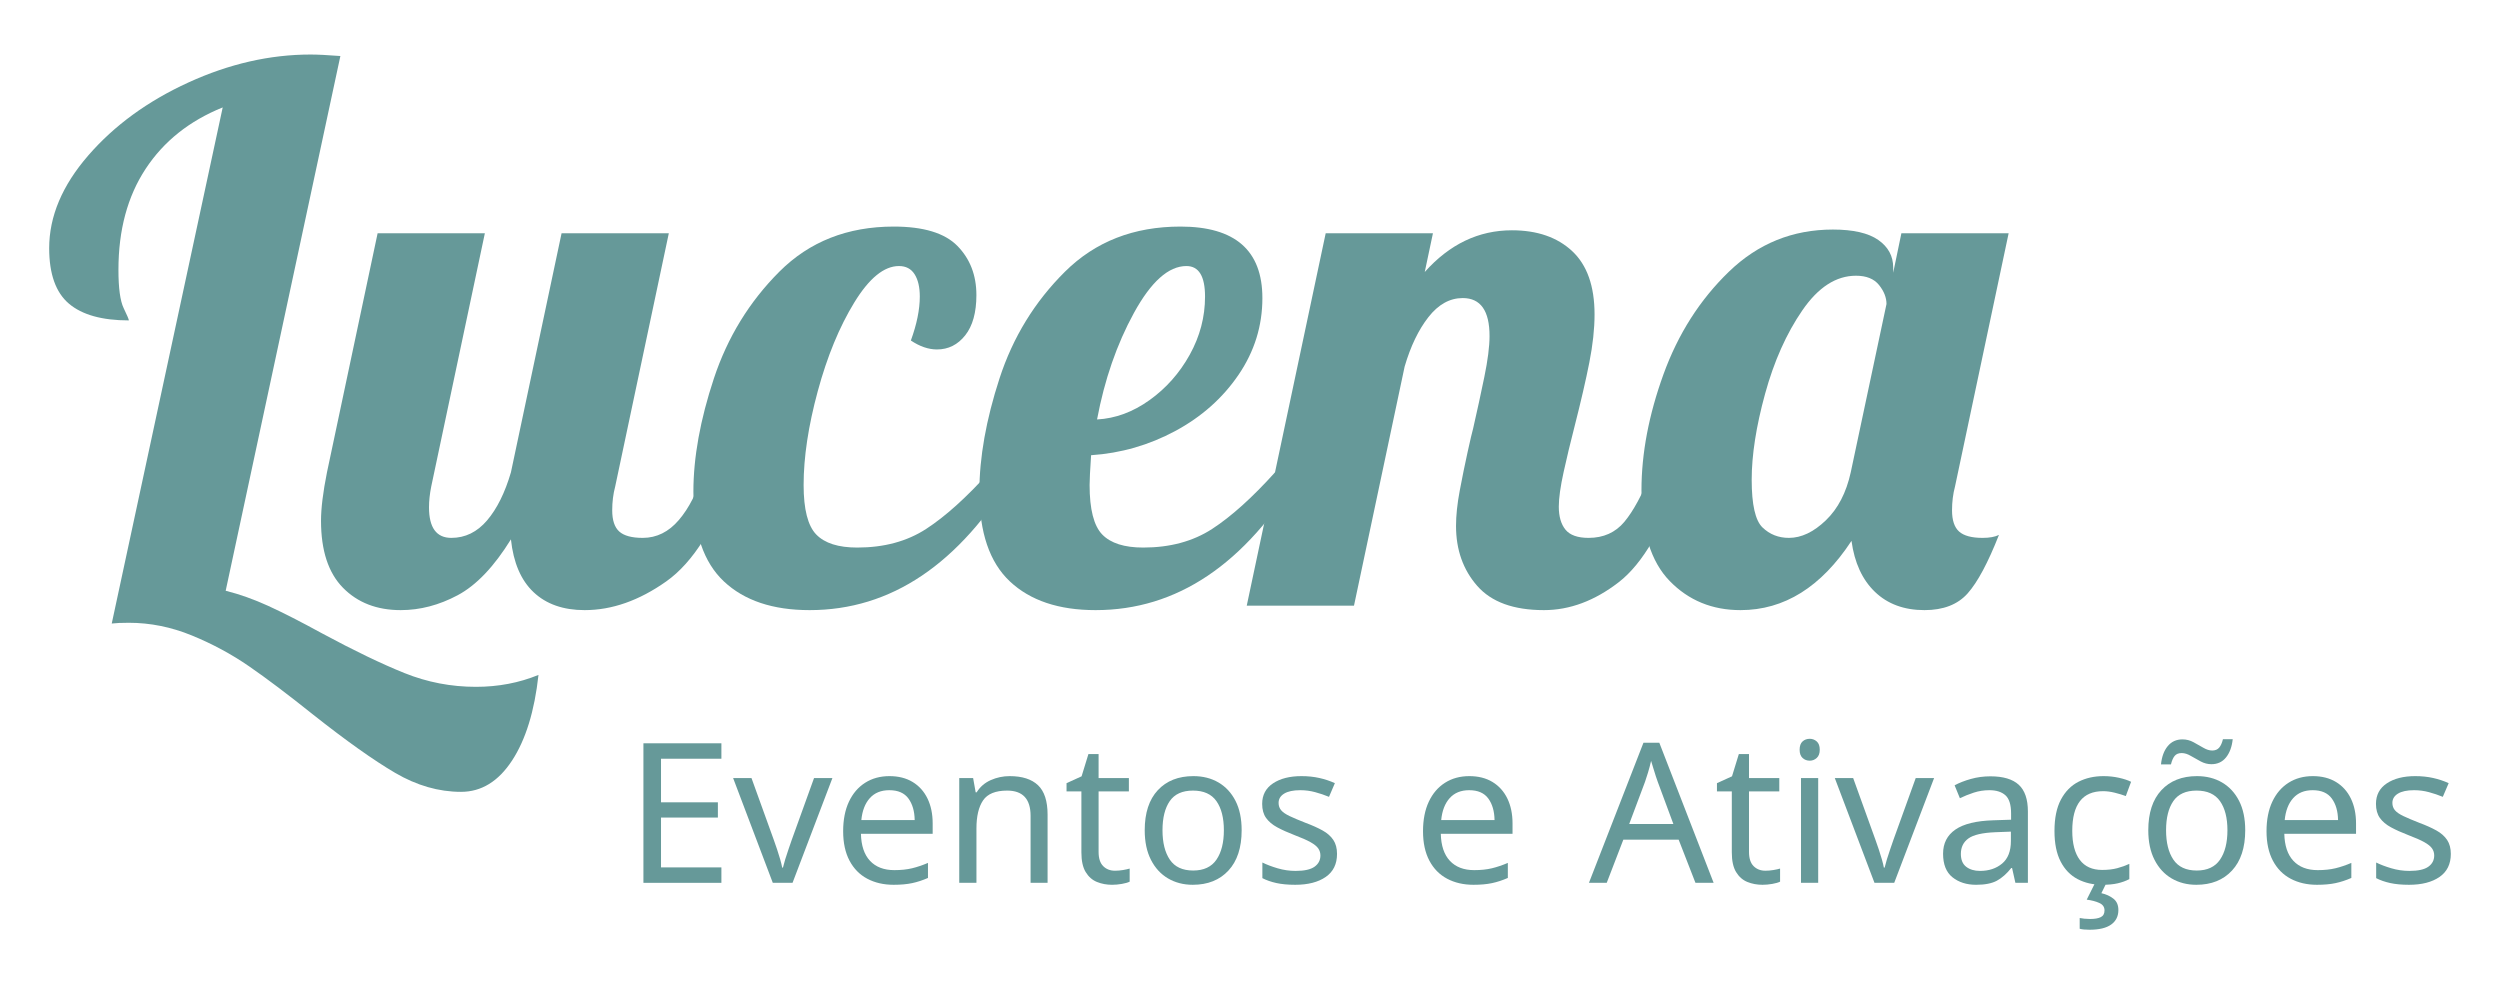
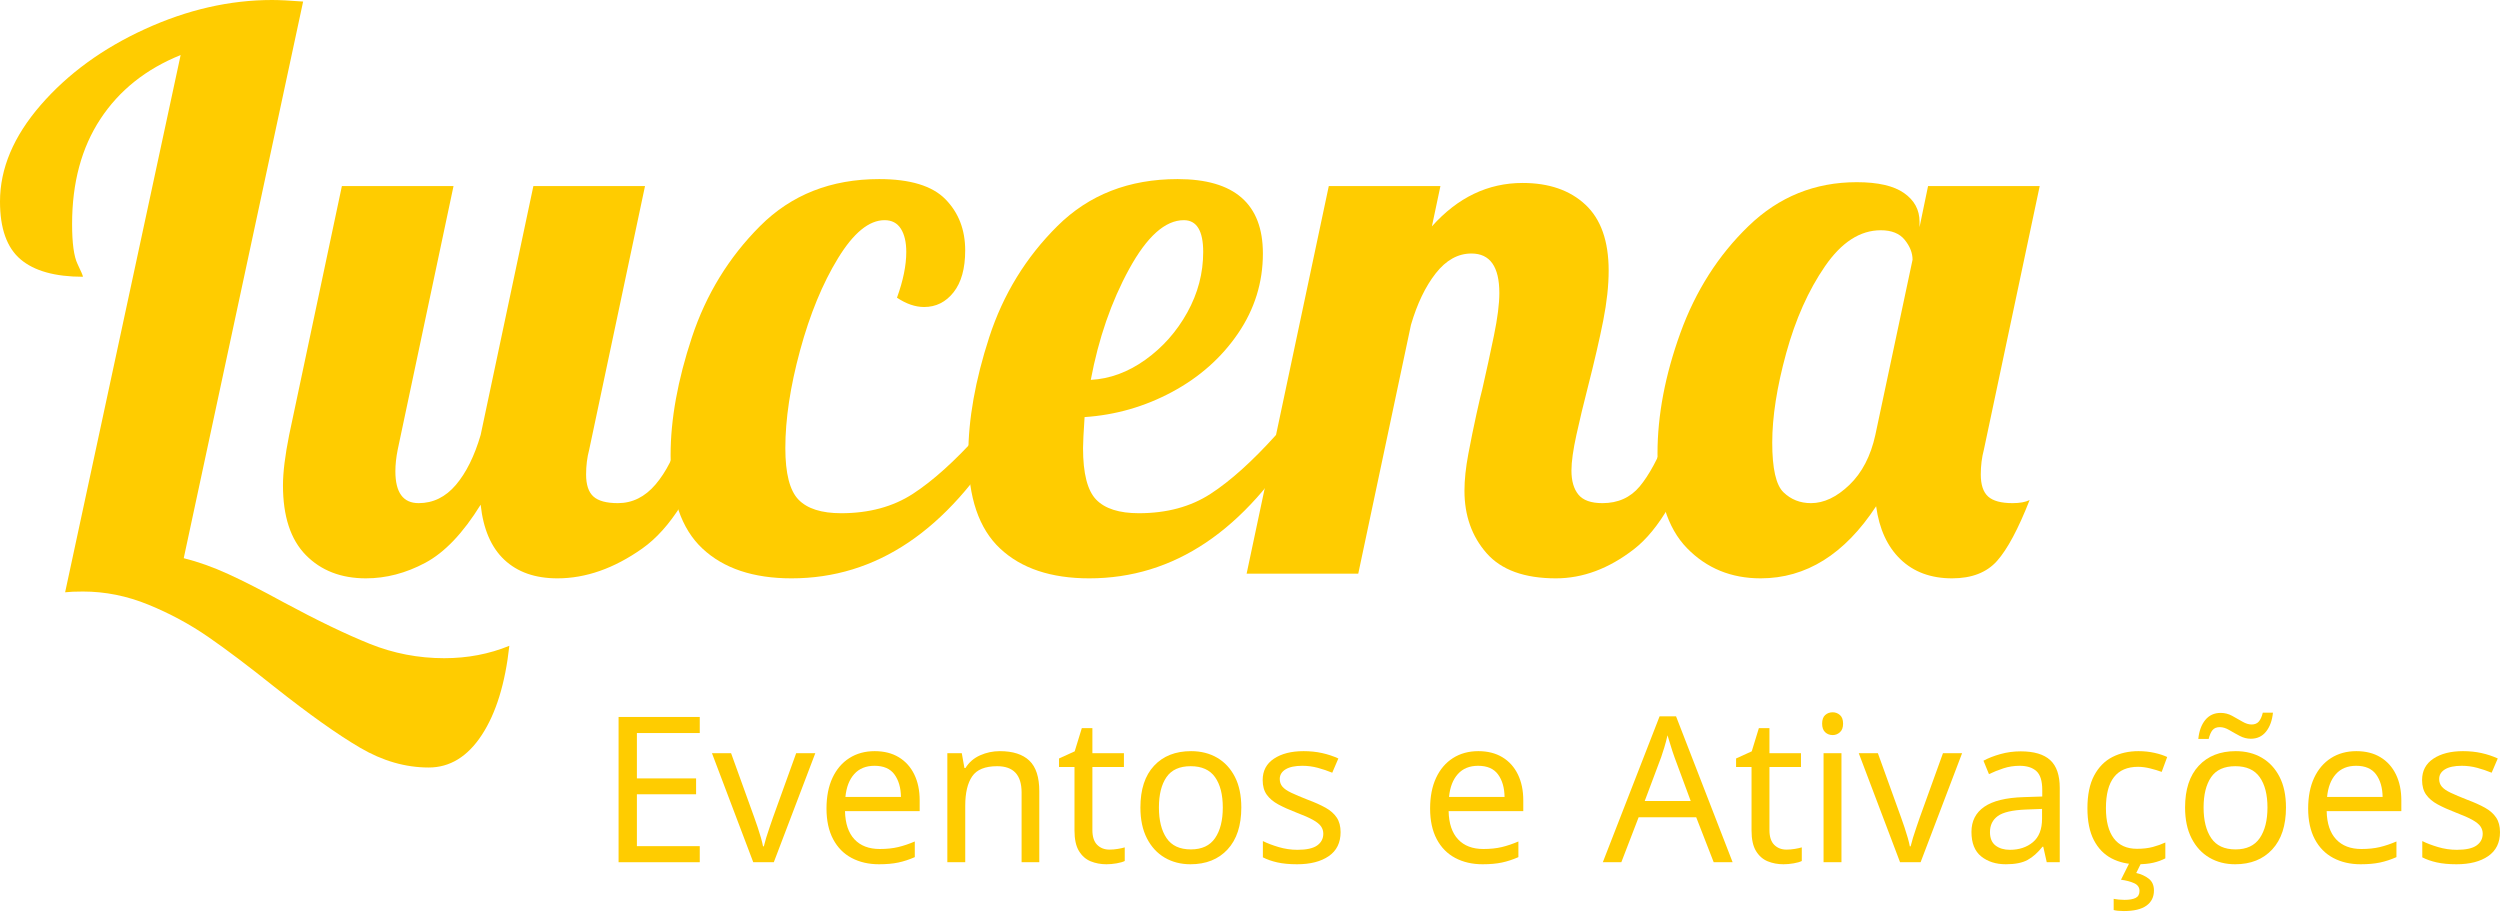
- <svg xmlns="http://www.w3.org/2000/svg" xml:space="preserve" width="96.394mm" height="37.951mm" version="1.1" shape-rendering="geometricPrecision" text-rendering="geometricPrecision" image-rendering="optimizeQuality" fill-rule="evenodd" clip-rule="evenodd" viewBox="0 0 9638380 3794639">
+ <svg xmlns="http://www.w3.org/2000/svg" xml:space="preserve" width="92.602mm" height="33.746mm" version="1.1" shape-rendering="geometricPrecision" text-rendering="geometricPrecision" image-rendering="optimizeQuality" fill-rule="evenodd" clip-rule="evenodd" viewBox="0 0 9259140 3374210">
  <g id="Camada_x0020_1">
-     <rect fill="none" y="-4" width="9638380" height="3794639" />
-     <g id="_2740454945648">
-       <path fill="#669999" fill-rule="nonzero" d="M1777433 3052801c-86140,0 -170851,-24407 -254112,-73222 -83271,-48815 -189029,-123946 -317285,-225395 -95709,-76572 -177540,-138305 -245493,-185199 -67952,-46905 -141654,-86620 -221095,-119167 -79431,-32536 -160312,-48805 -242623,-48805 -28707,0 -50724,950 -66033,2870l427823 -1989809c-128256,51684 -227315,130635 -297187,236874 -69862,106238 -104798,235934 -104798,389067 0,70822 6699,120117 20098,147874 13399,27757 20098,43545 20098,47375 -103369,0 -180410,-21538 -231134,-64603 -50724,-43075 -76092,-114377 -76092,-213916 0,-122506 50244,-241663 150743,-357470 100499,-115817 229225,-209607 386187,-281389 156963,-71782 313935,-107678 470898,-107678 26797,0 65083,1920 114847,5739l-442181 2061601c53604,13399 108638,33016 165102,58863 56474,25837 124906,60773 205297,104798 124426,66993 230664,118197 318715,153613 88060,35416 179940,53124 275649,53124 86140,0 166532,-15318 241183,-45945 -15308,139734 -49285,249802 -101929,330203 -52634,80391 -118197,120597 -196678,120597z" />
-       <path id="1" fill="#669999" fill-rule="nonzero" d="M1544849 2352199c-91880,0 -166052,-28717 -222525,-86140 -56474,-57424 -84701,-143564 -84701,-258411 0,-47865 7649,-110068 22967,-186639l195248 -921688 413464 0 -206727 976242c-5749,28717 -8619,55514 -8619,80401 0,78481 28717,117717 86140,117717 53594,0 99539,-22488 137825,-67473 38286,-44985 68912,-106718 91880,-185199l195248 -921688 413464 0 -206727 976242c-7659,28717 -11489,59343 -11489,91880 0,38286 9089,65563 27277,81831 18188,16278 48335,24407 90450,24407 53594,0 100019,-22967 139255,-68912 39246,-45935 70352,-107188 93320,-183760l120597 0c-70832,206737 -158402,346951 -262731,420643 -104318,73702 -209127,110548 -314405,110548 -82311,0 -147874,-22967 -196688,-68912 -48805,-45945 -78001,-113897 -87570,-203857 -65083,105278 -133515,177060 -205297,215346 -71782,38286 -145004,57424 -219656,57424z" />
-       <path id="2" fill="#669999" fill-rule="nonzero" d="M3121194 2352199c-141644,0 -251712,-36846 -330193,-110548 -78491,-73692 -117727,-189029 -117727,-345992 0,-132075 26317,-277559 78961,-436432 52634,-158882 136865,-296227 252672,-412034 115807,-115807 262721,-173711 440741,-173711 114857,0 196688,24877 245503,74652 48815,49764 73212,112937 73212,189499 0,67003 -14348,118687 -43065,155053 -28717,36376 -65083,54554 -109108,54554 -32546,0 -66043,-11479 -100499,-34456 22967,-63163 34456,-119637 34456,-169401 0,-36376 -6699,-65083 -20098,-86140 -13399,-21058 -33496,-31586 -60293,-31586 -57434,0 -114857,46895 -172281,140694 -57424,93800 -104328,207687 -140694,341682 -36366,133995 -54554,254592 -54554,361790 0,93790 16268,157443 48815,190939 32536,33496 85181,50244 157922,50244 103359,0 191899,-23927 265591,-71782 73702,-47855 154573,-120587 242623,-218216l97629 0c-212476,354131 -475677,531191 -789612,531191z" />
-       <path id="3" fill="#669999" fill-rule="nonzero" d="M4223771 2352199c-141644,0 -251712,-36846 -330193,-110548 -78491,-73692 -117727,-189029 -117727,-345992 0,-132075 25837,-277559 77521,-436432 51684,-158882 135915,-296227 252682,-412034 116757,-115807 265111,-173711 445051,-173711 210557,0 315835,91880 315835,275639 0,107198 -30627,205777 -91880,295747 -61253,89970 -142604,162222 -244053,216786 -101459,54554 -209607,85660 -324464,93310 -3830,57434 -5739,95709 -5739,114857 0,93790 16268,157443 48815,190939 32536,33496 85181,50244 157922,50244 103359,0 191899,-23927 265591,-71782 73702,-47855 154573,-120587 242623,-218216l97629 0c-212476,354131 -475677,531191 -789612,531191zm5739 -735058c70832,-3820 138305,-28707 202428,-74652 64133,-45935 115817,-104318 155053,-175151 39246,-70822 58863,-145474 58863,-223955 0,-78481 -23927,-117727 -71782,-117727 -68912,0 -136385,60303 -202428,180890 -66043,120597 -113417,257461 -142134,410594z" />
-       <path id="4" fill="#669999" fill-rule="nonzero" d="M5952289 2352199c-116757,0 -202418,-31107 -256981,-93320 -54554,-62213 -81831,-139255 -81831,-231134 0,-40206 4789,-85660 14358,-136395 9569,-50724 19618,-100009 30147,-147864 10529,-47855 17708,-78481 21538,-91890 15318,-66993 29667,-133035 43075,-198118 13399,-65083 20098,-117717 20098,-157922 0,-97619 -34456,-146434 -103369,-146434 -49774,0 -93800,24407 -132085,73222 -38276,48805 -68912,112458 -91880,190939l-195248 921688 -413464 0 304356 -1435651 413464 0 -31576 149303c95709,-107188 207687,-160792 335943,-160792 97619,0 175141,26807 232574,80401 57424,53594 86140,134945 86140,244063 0,55504 -6709,117237 -20108,185199 -13399,67952 -32536,150743 -57424,248362 -15308,59343 -29187,117247 -41635,173711 -12439,56474 -18658,100979 -18658,133515 0,38286 8609,67962 25837,89010 17228,21058 46895,31586 89010,31586 57424,0 103369,-20578 137825,-61733 34456,-41155 68912,-104798 103369,-190939l120597 0c-70832,210567 -152663,351731 -245503,423513 -92840,71782 -189029,107678 -288568,107678z" />
-       <path id="5" fill="#669999" fill-rule="nonzero" d="M6710315 2352199c-109108,0 -200028,-37326 -272770,-111978 -72742,-74662 -109108,-191419 -109108,-350301 0,-141654 28237,-290478 84701,-446490 56474,-156003 140694,-288088 252672,-396236 111988,-108158 245503,-162232 400556,-162232 78481,0 136865,13399 175141,40196 38286,26807 57434,62213 57434,106238l0 20108 31576 -152183 413474 0 -206737 976242c-7659,28717 -11489,59343 -11489,91880 0,38286 9099,65563 27277,81831 18188,16278 48335,24407 90450,24407 26797,0 47855,-3830 63173,-11479 -42115,107188 -82311,182320 -120597,225395 -38286,43065 -93800,64603 -166542,64603 -78481,0 -142124,-23447 -190939,-70342 -48815,-46905 -78961,-112468 -90440,-196688 -116767,178020 -259381,267030 -427833,267030zm186639 -278519c47855,0 95229,-22488 142124,-67473 46905,-44985 78961,-106718 96189,-185199l137825 -648918c0,-24877 -9569,-49285 -28707,-73212 -19148,-23927 -48815,-35896 -89010,-35896 -76572,0 -145484,44505 -206737,133515 -61253,89010 -109108,196208 -143564,321584 -34456,125386 -51684,235934 -51684,331643 0,95709 13878,156963 41635,183760 27757,26797 61733,40196 101929,40196z" />
-       <polygon fill="#669999" fill-rule="nonzero" points="2781251,3403602 2480615,3403602 2480615,2865622 2781251,2865622 2781251,2925145 2548427,2925145 2548427,3093167 2767683,3093167 2767683,3151940 2548427,3151940 2548427,3344079 2781251,3344079 " />
-       <path id="1" fill="#669999" fill-rule="nonzero" d="M2979409 3403602l-152953 -403865 70822 0 85900 238104c4020,11049 8289,23357 12809,36916 4519,13568 8539,26497 12059,38806 3510,12309 6029,22727 7529,31267l3020 0c2010,-8539 4899,-19088 8659,-31646 3770,-12559 8039,-25617 12809,-39176 4779,-13568 8919,-25617 12439,-36166l85890 -238104 70832 0 -153713 403865 -76102 0z" />
-       <path id="2" fill="#669999" fill-rule="nonzero" d="M3429239 2992208c34656,0 64423,7529 89290,22597 24857,15068 43945,36296 57264,63673 13309,27377 19968,59393 19968,96069l0 39936 -276529 0c1000,45705 12679,80491 35036,104348 22358,23867 53624,35796 93810,35796 25617,0 48345,-2390 68192,-7159 19838,-4769 40306,-11679 61403,-20718l0 58014c-20598,9039 -40935,15698 -61033,19968 -20088,4270 -43955,6409 -71582,6409 -38176,0 -71952,-7789 -101339,-23357 -29387,-15578 -52244,-38806 -68562,-69702 -16328,-30897 -24487,-68692 -24487,-113397 0,-44205 7409,-82131 22228,-113777 14818,-31646 35656,-56004 62533,-73082 26877,-17078 58144,-25617 93810,-25617zm-750 54244c-31646,0 -56644,10179 -74972,30517 -18338,20348 -29267,48605 -32776,84771l205697 0c-500,-34156 -8539,-61913 -24117,-83261 -15568,-21348 -40186,-32026 -73832,-32026z" />
-       <path id="3" fill="#669999" fill-rule="nonzero" d="M3892628 2992208c48225,0 84641,11679 109258,35036 24607,23357 36916,61153 36916,113397l0 262961 -65553 0 0 -258441c0,-64803 -30137,-97199 -90420,-97199 -44705,0 -75592,12559 -92670,37676 -17078,25117 -25617,61283 -25617,108498l0 209467 -66313 0 0 -403865 53504 0 9789 55004 3770 0c13059,-21098 31147,-36796 54254,-47095 23097,-10289 47465,-15438 73082,-15438z" />
-       <path id="4" fill="#669999" fill-rule="nonzero" d="M4298753 3356887c10049,0 20348,-880 30897,-2640 10549,-1760 19088,-3640 25617,-5649l0 50484c-7039,3520 -17078,6399 -30147,8659 -13059,2270 -25617,3400 -37666,3400 -21098,0 -40565,-3650 -58394,-10929 -17838,-7289 -32276,-19968 -43325,-38056 -11059,-18078 -16578,-43445 -16578,-76102l0 -235084 -57264 0 0 -31646 58014 -26367 26377 -85900 39176 0 0 92680 116787 0 0 51234 -116787 0 0 233584c0,24607 5899,42815 17708,54624 11809,11809 26997,17708 45585,17708z" />
-       <path id="5" fill="#669999" fill-rule="nonzero" d="M4787009 3200915c0,66813 -16948,118547 -50854,155223 -33906,36666 -79751,55004 -137515,55004 -35666,0 -67433,-8169 -95309,-24497 -27887,-16318 -49854,-40176 -65933,-71572 -16078,-31397 -24107,-69452 -24107,-114157 0,-66803 16828,-118297 50474,-154463 33656,-36166 79371,-54244 137135,-54244 36676,0 68942,8159 96819,24487 27887,16318 49734,39936 65553,70822 15828,30897 23737,68692 23737,113397zm-305156 0c0,47725 9419,85521 28257,113397 18838,27877 48845,41825 90040,41825 40685,0 70572,-13948 89660,-41825 19088,-27877 28637,-65673 28637,-113397 0,-47715 -9549,-85141 -28637,-112268 -19088,-27127 -49225,-40685 -90410,-40685 -41195,0 -71082,13558 -89670,40685 -18588,27127 -27877,64553 -27877,112268z" />
-       <path id="6" fill="#669999" fill-rule="nonzero" d="M5154708 3292085c0,39186 -14568,68822 -43705,88910 -29137,20098 -68312,30147 -117547,30147 -28127,0 -52364,-2270 -72712,-6789 -20338,-4519 -38296,-10799 -53864,-18838l0 -60273c16068,8039 35536,15448 58394,22228 22847,6779 46085,10169 69692,10169 33656,0 58014,-5399 73092,-16198 15068,-10799 22597,-25237 22597,-43325 0,-10049 -2760,-19088 -8289,-27127 -5519,-8029 -15438,-16068 -29757,-24107 -14318,-8039 -34786,-17078 -61413,-27127 -26117,-10049 -48475,-20088 -67053,-30137 -18588,-10049 -32906,-22108 -42955,-36166 -10039,-14068 -15068,-32146 -15068,-54254 0,-34156 13938,-60523 41815,-79111 27887,-18588 64423,-27877 109638,-27877 24607,0 47595,2380 68942,7159 21348,4769 41315,11419 59903,19958l-22607 52744c-17078,-7029 -34916,-13059 -53494,-18078 -18588,-5029 -37676,-7539 -57264,-7539 -27127,0 -47855,4400 -62163,13189 -14318,8789 -21478,20718 -21478,35786 0,11059 3270,20478 9799,28257 6529,7789 17448,15318 32776,22607 15318,7279 35786,15948 61403,25997 25617,9539 47475,19338 65553,29387 18088,10039 31896,22228 41445,36536 9539,14318 14318,32276 14318,53874z" />
-       <path id="7" fill="#669999" fill-rule="nonzero" d="M5664811 2992208c34656,0 64423,7529 89290,22597 24857,15068 43945,36296 57264,63673 13309,27377 19968,59393 19968,96069l0 39936 -276529 0c1000,45705 12679,80491 35036,104348 22358,23867 53624,35796 93810,35796 25617,0 48345,-2390 68192,-7159 19838,-4769 40306,-11679 61403,-20718l0 58014c-20598,9039 -40935,15698 -61033,19968 -20088,4270 -43955,6409 -71582,6409 -38176,0 -71952,-7789 -101339,-23357 -29387,-15578 -52244,-38806 -68562,-69702 -16328,-30897 -24487,-68692 -24487,-113397 0,-44205 7409,-82131 22228,-113777 14818,-31646 35656,-56004 62533,-73082 26877,-17078 58144,-25617 93810,-25617zm-750 54244c-31646,0 -56644,10179 -74972,30517 -18338,20348 -29267,48605 -32776,84771l205697 0c-500,-34156 -8539,-61913 -24117,-83261 -15568,-21348 -40186,-32026 -73832,-32026z" />
-       <path id="8" fill="#669999" fill-rule="nonzero" d="M6536584 3403602l-64803 -166522 -213226 0 -64053 166522 -68562 0 210217 -540240 61033 0 209467 540240 -70072 0zm-145424 -389547c-1500,-4020 -4020,-11299 -7529,-21848 -3520,-10549 -6909,-21478 -10179,-32776 -3260,-11309 -5899,-19968 -7909,-25997 -3510,15568 -7529,30767 -12049,45585 -4529,14818 -8289,26497 -11309,35036l-61033 162752 170291 0 -60283 -162752z" />
-       <path id="9" fill="#669999" fill-rule="nonzero" d="M6806324 3356887c10049,0 20348,-880 30897,-2640 10549,-1760 19088,-3640 25617,-5649l0 50484c-7039,3520 -17078,6399 -30147,8659 -13059,2270 -25617,3400 -37666,3400 -21098,0 -40565,-3650 -58394,-10929 -17838,-7289 -32276,-19968 -43325,-38056 -11059,-18078 -16578,-43445 -16578,-76102l0 -235084 -57264 0 0 -31646 58014 -26367 26377 -85900 39176 0 0 92680 116787 0 0 51234 -116787 0 0 233584c0,24607 5899,42815 17708,54624 11809,11809 26997,17708 45585,17708z" />
-       <path id="10" fill="#669999" fill-rule="nonzero" d="M6977365 2848294c10049,0 18968,3390 26747,10169 7789,6779 11679,17458 11679,32026 0,14058 -3890,24607 -11679,31646 -7779,7029 -16698,10539 -26747,10539 -11049,0 -20338,-3510 -27877,-10539 -7529,-7039 -11299,-17588 -11299,-31646 0,-14568 3770,-25247 11299,-32026 7539,-6779 16828,-10169 27877,-10169zm32406 151443l0 403865 -66313 0 0 -403865 66313 0z" />
-       <path id="11" fill="#669999" fill-rule="nonzero" d="M7226768 3403602l-152953 -403865 70822 0 85900 238104c4020,11049 8289,23357 12809,36916 4519,13568 8539,26497 12059,38806 3510,12309 6029,22727 7529,31267l3020 0c2010,-8539 4899,-19088 8659,-31646 3770,-12559 8039,-25617 12809,-39176 4779,-13568 8919,-25617 12439,-36166l85890 -238104 70832 0 -153713 403865 -76102 0z" />
-       <path id="12" fill="#669999" fill-rule="nonzero" d="M7673588 2992958c49225,0 85640,10799 109248,32396 23607,21598 35416,56014 35416,103229l0 275019 -48225 0 -12809 -57264 -3010 0c-17588,22098 -36046,38426 -55384,48975 -19338,10549 -46085,15828 -80241,15828 -36676,0 -67063,-9679 -91180,-29017 -24107,-19338 -36166,-49604 -36166,-90790 0,-40186 15828,-71202 47475,-93060 31646,-21848 80371,-33776 146174,-35786l68562 -2260 0 -24107c0,-33656 -7279,-57014 -21848,-70072 -14568,-13069 -35166,-19598 -61783,-19598 -21098,0 -41195,3140 -60283,9419 -19088,6279 -36916,13439 -53494,21478l-20348 -49734c17588,-9539 38436,-17708 62543,-24487 24107,-6779 49225,-10169 75352,-10169zm19588 215496c-50234,2010 -85021,10049 -104358,24107 -19338,14068 -29007,33906 -29007,59523 0,22607 6909,39186 20718,49734 13818,10549 31517,15818 53124,15818 34156,0 62533,-9419 85141,-28257 22607,-18828 33906,-47845 33906,-87020l0 -36166 -59523 2260z" />
-       <path id="13" fill="#669999" fill-rule="nonzero" d="M8105330 3411141c-35666,0 -67443,-7289 -95319,-21858 -27877,-14568 -49724,-37166 -65553,-67812 -15818,-30637 -23727,-69822 -23727,-117537 0,-49734 8279,-90170 24857,-121317 16578,-31137 39056,-53994 67443,-68562 28377,-14568 60653,-21848 96819,-21848 20598,0 40436,2130 59523,6399 19088,4270 34656,9419 46715,15448l-20338 55004c-12059,-4519 -26127,-8789 -42195,-12809 -16078,-4020 -31147,-6029 -45215,-6029 -79361,0 -119047,50984 -119047,152953 0,48725 9669,86020 29007,111898 19338,25867 48095,38806 86270,38806 22108,0 41575,-2270 58404,-6789 16818,-4519 32266,-10039 46335,-16578l0 58773c-13558,7039 -28507,12439 -44835,16198 -16318,3770 -36036,5659 -59143,5659zm61783 97189c0,24117 -9289,42825 -27877,56144 -18588,13309 -46465,19958 -83641,19958 -16068,0 -28627,-1250 -37666,-3760l0 -41445c4519,1010 10539,1880 18078,2640 7539,750 14818,1130 21848,1130 18088,0 31896,-2390 41445,-7159 9539,-4769 14318,-13439 14318,-25997 0,-13059 -6659,-22597 -19968,-28627 -13319,-6029 -29517,-10299 -48605,-12809l32406 -64803 43695 0 -19588 39936c18088,4020 33526,11049 46335,21098 12809,10049 19218,24607 19218,43695z" />
-       <path id="14" fill="#669999" fill-rule="nonzero" d="M8656119 3200915c0,66813 -16948,118547 -50854,155223 -33906,36666 -79751,55004 -137515,55004 -35666,0 -67433,-8169 -95309,-24497 -27887,-16318 -49854,-40176 -65933,-71572 -16078,-31397 -24107,-69452 -24107,-114157 0,-66803 16828,-118297 50474,-154463 33656,-36166 79371,-54244 137135,-54244 36676,0 68942,8159 96819,24487 27887,16318 49734,39936 65553,70822 15828,30897 23737,68692 23737,113397zm-305156 0c0,47725 9419,85521 28257,113397 18838,27877 48845,41825 90040,41825 40685,0 70572,-13948 89660,-41825 19088,-27877 28637,-65673 28637,-113397 0,-47715 -9549,-85141 -28637,-112268 -19088,-27127 -49225,-40685 -90410,-40685 -41195,0 -71082,13558 -89670,40685 -18588,27127 -27877,64553 -27877,112268zm-19588 -253922c3010,-29637 11679,-53114 25997,-70452 14308,-17328 33276,-25987 56884,-25987 15068,0 29257,3640 42565,10919 13319,7289 25997,14448 38056,21478 12059,7029 23357,10549 33906,10549 11549,0 20468,-3640 26747,-10929 6279,-7279 11179,-18208 14698,-32776l37666 0c-3010,29137 -11549,52494 -25617,70072 -14058,17588 -32896,26377 -56504,26377 -14068,0 -27757,-3520 -41065,-10549 -13319,-7029 -26127,-14188 -38426,-21478 -12309,-7279 -23987,-10919 -35046,-10919 -12049,0 -21098,3640 -27117,10919 -6029,7289 -10799,18208 -14318,32776l-38426 0z" />
-       <path id="15" fill="#669999" fill-rule="nonzero" d="M8916820 2992208c34656,0 64423,7529 89290,22597 24857,15068 43945,36296 57264,63673 13309,27377 19968,59393 19968,96069l0 39936 -276529 0c1000,45705 12679,80491 35036,104348 22358,23867 53624,35796 93810,35796 25617,0 48345,-2390 68192,-7159 19838,-4769 40306,-11679 61403,-20718l0 58014c-20598,9039 -40935,15698 -61033,19968 -20088,4270 -43955,6409 -71582,6409 -38176,0 -71952,-7789 -101339,-23357 -29387,-15578 -52244,-38806 -68562,-69702 -16328,-30897 -24487,-68692 -24487,-113397 0,-44205 7409,-82131 22228,-113777 14818,-31646 35656,-56004 62533,-73082 26877,-17078 58144,-25617 93810,-25617zm-750 54244c-31646,0 -56644,10179 -74972,30517 -18338,20348 -29267,48605 -32776,84771l205697 0c-500,-34156 -8539,-61913 -24117,-83261 -15568,-21348 -40186,-32026 -73832,-32026z" />
-       <path id="16" fill="#669999" fill-rule="nonzero" d="M9448781 3292085c0,39186 -14568,68822 -43705,88910 -29137,20098 -68312,30147 -117547,30147 -28127,0 -52364,-2270 -72712,-6789 -20338,-4519 -38296,-10799 -53864,-18838l0 -60273c16068,8039 35536,15448 58394,22228 22847,6779 46085,10169 69692,10169 33656,0 58014,-5399 73092,-16198 15068,-10799 22597,-25237 22597,-43325 0,-10049 -2760,-19088 -8289,-27127 -5519,-8029 -15438,-16068 -29757,-24107 -14318,-8039 -34786,-17078 -61413,-27127 -26117,-10049 -48475,-20088 -67053,-30137 -18588,-10049 -32906,-22108 -42955,-36166 -10039,-14068 -15068,-32146 -15068,-54254 0,-34156 13938,-60523 41815,-79111 27887,-18588 64423,-27877 109638,-27877 24607,0 47595,2380 68942,7159 21348,4769 41315,11419 59903,19958l-22607 52744c-17078,-7029 -34916,-13059 -53494,-18078 -18588,-5029 -37676,-7539 -57264,-7539 -27127,0 -47855,4400 -62163,13189 -14318,8789 -21478,20718 -21478,35786 0,11059 3270,20478 9799,28257 6529,7789 17448,15318 32776,22607 15318,7279 35786,15948 61403,25997 25617,9539 47475,19338 65553,29387 18088,10039 31896,22228 41445,36536 9539,14318 14318,32276 14318,53874z" />
-     </g>
+     <path fill="#FFCC00" fill-rule="nonzero" d="M1587827 2842582c-86140,0 -170850,-24407 -254111,-73222 -83270,-48814 -189028,-123946 -317283,-225394 -95709,-76571 -177539,-138304 -245492,-185199 -67952,-46905 -141654,-86620 -221094,-119166 -79431,-32536 -160311,-48804 -242622,-48804 -28707,0 -50724,950 -66032,2870l427821 -1989800c-128255,51684 -227314,130635 -297186,236873 -69862,106238 -104798,235933 -104798,389065 0,70822 6699,120116 20098,147873 13398,27757 20098,43545 20098,47375 -103368,0 -180409,-21538 -231133,-64603 -50724,-43075 -76091,-114377 -76091,-213915 0,-122506 50244,-241662 150743,-357469 100498,-115817 229224,-209606 386185,-281387 156962,-71782 313934,-107678 470896,-107678 26797,0 65082,1920 114847,5739l-442179 2061592c53604,13398 108637,33016 165101,58863 56473,25837 124906,60773 205296,104798 124426,66992 230663,118196 318713,153612 88060,35416 179939,53124 275648,53124 86140,0 166531,-15318 241182,-45945 -15308,139734 -49284,249801 -101928,330202 -52634,80391 -118196,120596 -196677,120596z" />
+     <path id="1" fill="#FFCC00" fill-rule="nonzero" d="M1355243 2141982c-91879,0 -166051,-28717 -222524,-86140 -56473,-57423 -84700,-143563 -84700,-258410 0,-47864 7649,-110067 22967,-186638l195247 -921684 413462 0 -206726 976237c-5749,28717 -8619,55514 -8619,80401 0,78481 28717,117716 86140,117716 53594,0 99538,-22487 137824,-67472 38286,-44985 68912,-106718 91879,-185199l195247 -921684 413462 0 -206726 976237c-7659,28717 -11489,59343 -11489,91879 0,38286 9089,65562 27277,81831 18188,16278 48334,24407 90450,24407 53594,0 100018,-22967 139254,-68912 39245,-45935 70352,-107188 93319,-183759l120596 0c-70832,206736 -158402,346950 -262730,420641 -104318,73701 -209126,110547 -314404,110547 -82310,0 -147873,-22967 -196687,-68912 -48804,-45945 -78001,-113897 -87570,-203856 -65082,105278 -133515,177060 -205296,215345 -71782,38286 -145003,57423 -219655,57423z" />
+     <path id="2" fill="#FFCC00" fill-rule="nonzero" d="M2931581 2141982c-141644,0 -251711,-36846 -330192,-110547 -78491,-73691 -117726,-189028 -117726,-345990 0,-132075 26317,-277558 78961,-436430 52634,-158882 136864,-296226 252671,-412032 115807,-115807 262720,-173710 440739,-173710 114857,0 196687,24877 245502,74651 48814,49764 73212,112937 73212,189498 0,67002 -14348,118686 -43065,155052 -28717,36376 -65082,54554 -109107,54554 -32546,0 -66042,-11479 -100498,-34456 22967,-63163 34456,-119636 34456,-169400 0,-36376 -6699,-65082 -20098,-86140 -13398,-21058 -33496,-31586 -60293,-31586 -57433,0 -114857,46895 -172280,140694 -57423,93799 -104328,207686 -140694,341681 -36366,133995 -54554,254591 -54554,361788 0,93789 16268,157442 48814,190938 32536,33496 85180,50244 157922,50244 103358,0 191898,-23927 265589,-71782 73701,-47854 154572,-120586 242622,-218215l97629 0c-212475,354129 -475675,531189 -789609,531189z" />
+     <path id="3" fill="#FFCC00" fill-rule="nonzero" d="M4034154 2141982c-141644,0 -251711,-36846 -330192,-110547 -78491,-73691 -117726,-189028 -117726,-345990 0,-132075 25837,-277558 77521,-436430 51684,-158882 135914,-296226 252681,-412032 116757,-115807 265109,-173710 445049,-173710 210556,0 315834,91879 315834,275638 0,107198 -30626,205776 -91879,295746 -61253,89970 -142604,162221 -244052,216785 -101458,54554 -209606,85660 -324463,93309 -3830,57433 -5739,95709 -5739,114857 0,93789 16268,157442 48814,190938 32536,33496 85180,50244 157922,50244 103358,0 191898,-23927 265589,-71782 73701,-47854 154572,-120586 242622,-218215l97629 0c-212475,354129 -475675,531189 -789609,531189zm5739 -735055c70832,-3820 138304,-28707 202427,-74651 64133,-45935 115817,-104318 155052,-175150 39245,-70822 58863,-145473 58863,-223954 0,-78481 -23927,-117726 -71782,-117726 -68912,0 -136384,60303 -202427,180889 -66042,120596 -113417,257460 -142134,410593z" />
+     <path id="4" fill="#FFCC00" fill-rule="nonzero" d="M5762664 2141982c-116757,0 -202417,-31106 -256980,-93319 -54554,-62213 -81831,-139254 -81831,-231133 0,-40205 4789,-85660 14358,-136394 9569,-50724 19618,-100008 30147,-147863 10529,-47854 17708,-78481 21538,-91889 15318,-66992 29667,-133035 43075,-198117 13398,-65082 20098,-117716 20098,-157922 0,-97619 -34456,-146433 -103368,-146433 -49774,0 -93799,24407 -132085,73222 -38276,48804 -68912,112457 -91879,190938l-195247 921684 -413462 0 304355 -1435644 413462 0 -31576 149303c95709,-107188 207686,-160791 335941,-160791 97619,0 175140,26807 232573,80401 57423,53594 86140,134944 86140,244062 0,55504 -6709,117236 -20108,185199 -13398,67952 -32536,150743 -57423,248361 -15308,59343 -29187,117246 -41635,173710 -12439,56473 -18658,100978 -18658,133515 0,38286 8609,67962 25837,89010 17228,21058 46895,31586 89010,31586 57423,0 103368,-20578 137824,-61733 34456,-41155 68912,-104798 103368,-190938l120596 0c-70832,210566 -152662,351729 -245502,423511 -92839,71782 -189028,107678 -288567,107678z" />
+     <path id="5" fill="#FFCC00" fill-rule="nonzero" d="M6520687 2141982c-109107,0 -200027,-37326 -272768,-111977 -72742,-74661 -109107,-191418 -109107,-350300 0,-141654 28237,-290476 84700,-446488 56473,-156002 140694,-288087 252671,-396234 111987,-108158 245502,-162231 400554,-162231 78481,0 136864,13398 175140,40195 38286,26807 57433,62213 57433,106238l0 20108 31576 -152182 413472 0 -206736 976237c-7659,28717 -11489,59343 -11489,91879 0,38286 9099,65562 27277,81831 18188,16278 48334,24407 90450,24407 26797,0 47854,-3830 63173,-11479 -42115,107188 -82310,182319 -120596,225394 -38286,43065 -93799,64603 -166541,64603 -78481,0 -142124,-23447 -190938,-70342 -48814,-46905 -78961,-112467 -90440,-196687 -116767,178019 -259380,267029 -427831,267029zm186638 -278518c47854,0 95229,-22487 142124,-67472 46905,-44985 78961,-106718 96189,-185199l137824 -648915c0,-24877 -9569,-49284 -28707,-73212 -19148,-23927 -48814,-35896 -89010,-35896 -76571,0 -145483,44505 -206736,133515 -61253,89010 -109107,196207 -143563,321583 -34456,125386 -51684,235933 -51684,331642 0,95709 13878,156962 41635,183759 27757,26797 61733,40195 101928,40195z" />
+     <polygon fill="#FFCC00" fill-rule="nonzero" points="2591641,3193381 2291005,3193381 2291005,2655403 2591641,2655403 2591641,2714926 2358817,2714926 2358817,2882947 2578072,2882947 2578072,2941720 2358817,2941720 2358817,3133858 2591641,3133858 " />
+     <path id="1" fill="#FFCC00" fill-rule="nonzero" d="M2789798 3193381l-152952 -403863 70822 0 85900 238102c4020,11049 8289,23357 12809,36916 4519,13568 8539,26497 12059,38806 3510,12309 6029,22727 7529,31266l3020 0c2010,-8539 4899,-19088 8659,-31646 3770,-12559 8039,-25617 12809,-39175 4779,-13568 8919,-25617 12439,-36166l85890 -238102 70832 0 -153712 403863 -76101 0z" />
+     <path id="2" fill="#FFCC00" fill-rule="nonzero" d="M3239626 2781989c34656,0 64423,7529 89290,22597 24857,15068 43945,36296 57263,63673 13308,27377 19968,59393 19968,96069l0 39935 -276528 0c1000,45705 12679,80491 35036,104348 22357,23867 53624,35796 93809,35796 25617,0 48344,-2390 68192,-7159 19838,-4769 40305,-11679 61403,-20718l0 58013c-20598,9039 -40935,15698 -61033,19968 -20088,4270 -43955,6409 -71582,6409 -38176,0 -71952,-7789 -101338,-23357 -29387,-15578 -52244,-38806 -68562,-69702 -16328,-30896 -24487,-68692 -24487,-113397 0,-44205 7409,-82131 22227,-113777 14818,-31646 35656,-56004 62533,-73082 26877,-17078 58143,-25617 93809,-25617zm-750 54244c-31646,0 -56643,10179 -74971,30516 -18338,20348 -29267,48604 -32776,84770l205696 0c-500,-34156 -8539,-61913 -24117,-83260 -15568,-21348 -40185,-32026 -73831,-32026z" />
+     <path id="3" fill="#FFCC00" fill-rule="nonzero" d="M3703012 2781989c48224,0 84640,11679 109257,35036 24607,23357 36916,61153 36916,113397l0 262960 -65552 0 0 -258440c0,-64803 -30137,-97199 -90420,-97199 -44705,0 -75591,12559 -92669,37676 -17078,25117 -25617,61283 -25617,108497l0 209466 -66312 0 0 -403863 53504 0 9789 55004 3770 0c13058,-21098 31146,-36796 54254,-47095 23097,-10289 47465,-15438 73082,-15438z" />
+     <path id="4" fill="#FFCC00" fill-rule="nonzero" d="M4109135 3146666c10049,0 20348,-880 30896,-2640 10549,-1760 19088,-3640 25617,-5649l0 50484c-7039,3520 -17078,6399 -30147,8659 -13058,2270 -25617,3400 -37666,3400 -21098,0 -40565,-3650 -58393,-10929 -17838,-7289 -32276,-19968 -43325,-38056 -11059,-18078 -16578,-43445 -16578,-76101l0 -235083 -57263 0 0 -31646 58013 -26367 26377 -85900 39175 0 0 92679 116787 0 0 51234 -116787 0 0 233583c0,24607 5899,42815 17708,54624 11809,11809 26997,17708 45585,17708z" />
+     <path id="5" fill="#FFCC00" fill-rule="nonzero" d="M4597389 2990694c0,66812 -16948,118546 -50854,155222 -33906,36666 -79751,55004 -137514,55004 -35666,0 -67432,-8169 -95309,-24497 -27887,-16318 -49854,-40175 -65932,-71572 -16078,-31396 -24107,-69452 -24107,-114157 0,-66802 16828,-118296 50474,-154462 33656,-36166 79371,-54244 137134,-54244 36676,0 68942,8159 96819,24487 27887,16318 49734,39935 65552,70822 15828,30896 23737,68692 23737,113397zm-305155 0c0,47724 9419,85520 28257,113397 18838,27877 48844,41825 90040,41825 40685,0 70572,-13948 89660,-41825 19088,-27877 28637,-65672 28637,-113397 0,-47714 -9549,-85140 -28637,-112267 -19088,-27127 -49224,-40685 -90410,-40685 -41195,0 -71082,13558 -89670,40685 -18588,27127 -27877,64553 -27877,112267z" />
+     <path id="6" fill="#FFCC00" fill-rule="nonzero" d="M4965086 3081864c0,39185 -14568,68822 -43705,88910 -29137,20098 -68312,30147 -117546,30147 -28127,0 -52364,-2270 -72712,-6789 -20338,-4519 -38296,-10799 -53864,-18838l0 -60273c16068,8039 35536,15448 58393,22227 22847,6779 46085,10169 69692,10169 33656,0 58013,-5399 73092,-16198 15068,-10799 22597,-25237 22597,-43325 0,-10049 -2760,-19088 -8289,-27127 -5519,-8029 -15438,-16068 -29757,-24107 -14318,-8039 -34786,-17078 -61413,-27127 -26117,-10049 -48474,-20088 -67052,-30137 -18588,-10049 -32906,-22107 -42955,-36166 -10039,-14068 -15068,-32146 -15068,-54254 0,-34156 13938,-60523 41815,-79111 27887,-18588 64423,-27877 109637,-27877 24607,0 47595,2380 68942,7159 21348,4769 41315,11419 59903,19958l-22607 52744c-17078,-7029 -34916,-13058 -53494,-18078 -18588,-5029 -37676,-7539 -57263,-7539 -27127,0 -47854,4399 -62163,13188 -14318,8789 -21478,20718 -21478,35786 0,11059 3270,20478 9799,28257 6529,7789 17448,15318 32776,22607 15318,7279 35786,15948 61403,25997 25617,9539 47475,19338 65552,29387 18088,10039 31896,22227 41445,36536 9539,14318 14318,32276 14318,53874z" />
+     <path id="7" fill="#FFCC00" fill-rule="nonzero" d="M5475187 2781989c34656,0 64423,7529 89290,22597 24857,15068 43945,36296 57263,63673 13308,27377 19968,59393 19968,96069l0 39935 -276528 0c1000,45705 12679,80491 35036,104348 22357,23867 53624,35796 93809,35796 25617,0 48344,-2390 68192,-7159 19838,-4769 40305,-11679 61403,-20718l0 58013c-20598,9039 -40935,15698 -61033,19968 -20088,4270 -43955,6409 -71582,6409 -38176,0 -71952,-7789 -101338,-23357 -29387,-15578 -52244,-38806 -68562,-69702 -16328,-30896 -24487,-68692 -24487,-113397 0,-44205 7409,-82131 22227,-113777 14818,-31646 35656,-56004 62533,-73082 26877,-17078 58143,-25617 93809,-25617zm-750 54244c-31646,0 -56643,10179 -74971,30516 -18338,20348 -29267,48604 -32776,84770l205696 0c-500,-34156 -8539,-61913 -24117,-83260 -15568,-21348 -40185,-32026 -73831,-32026z" />
+     <path id="8" fill="#FFCC00" fill-rule="nonzero" d="M6346957 3193381l-64803 -166521 -213225 0 -64053 166521 -68562 0 210216 -540238 61033 0 209466 540238 -70072 0zm-145423 -389545c-1500,-4020 -4020,-11299 -7529,-21847 -3520,-10549 -6909,-21478 -10179,-32776 -3260,-11309 -5899,-19968 -7909,-25997 -3510,15568 -7529,30766 -12049,45585 -4529,14818 -8289,26497 -11309,35036l-61033 162751 170290 0 -60283 -162751z" />
+     <path id="9" fill="#FFCC00" fill-rule="nonzero" d="M6616695 3146666c10049,0 20348,-880 30896,-2640 10549,-1760 19088,-3640 25617,-5649l0 50484c-7039,3520 -17078,6399 -30147,8659 -13058,2270 -25617,3400 -37666,3400 -21098,0 -40565,-3650 -58393,-10929 -17838,-7289 -32276,-19968 -43325,-38056 -11059,-18078 -16578,-43445 -16578,-76101l0 -235083 -57263 0 0 -31646 58013 -26367 26377 -85900 39175 0 0 92679 116787 0 0 51234 -116787 0 0 233583c0,24607 5899,42815 17708,54624 11809,11809 26997,17708 45585,17708z" />
+     <path id="10" fill="#FFCC00" fill-rule="nonzero" d="M6787736 2638075c10049,0 18968,3390 26747,10169 7789,6779 11679,17458 11679,32026 0,14058 -3890,24607 -11679,31646 -7779,7029 -16698,10539 -26747,10539 -11049,0 -20338,-3510 -27877,-10539 -7529,-7039 -11299,-17588 -11299,-31646 0,-14568 3770,-25247 11299,-32026 7539,-6779 16828,-10169 27877,-10169zm32406 151443l0 403863 -66312 0 0 -403863 66312 0z" />
+     <path id="11" fill="#FFCC00" fill-rule="nonzero" d="M7037137 3193381l-152952 -403863 70822 0 85900 238102c4020,11049 8289,23357 12809,36916 4519,13568 8539,26497 12059,38806 3510,12309 6029,22727 7529,31266l3020 0c2010,-8539 4899,-19088 8659,-31646 3770,-12559 8039,-25617 12809,-39175 4779,-13568 8919,-25617 12439,-36166l85890 -238102 70832 0 -153712 403863 -76101 0z" />
+     <path id="12" fill="#FFCC00" fill-rule="nonzero" d="M7483955 2782738c49224,0 85640,10799 109247,32396 23607,21598 35416,56014 35416,103228l0 275018 -48224 0 -12809 -57263 -3010 0c-17588,22097 -36046,38426 -55384,48974 -19338,10549 -46085,15828 -80241,15828 -36676,0 -67062,-9679 -91179,-29017 -24107,-19338 -36166,-49604 -36166,-90790 0,-40185 15828,-71202 47475,-93059 31646,-21847 80371,-33776 146173,-35786l68562 -2260 0 -24107c0,-33656 -7279,-57013 -21847,-70072 -14568,-13068 -35166,-19598 -61783,-19598 -21098,0 -41195,3140 -60283,9419 -19088,6279 -36916,13438 -53494,21478l-20348 -49734c17588,-9539 38436,-17708 62543,-24487 24107,-6779 49224,-10169 75351,-10169zm19588 215495c-50234,2010 -85020,10049 -104358,24107 -19338,14068 -29007,33906 -29007,59523 0,22607 6909,39185 20718,49734 13818,10549 31516,15818 53124,15818 34156,0 62533,-9419 85140,-28257 22607,-18828 33906,-47844 33906,-87020l0 -36166 -59523 2260z" />
+     <path id="13" fill="#FFCC00" fill-rule="nonzero" d="M7915695 3200920c-35666,0 -67442,-7289 -95319,-21857 -27877,-14568 -49724,-37166 -65552,-67812 -15818,-30636 -23727,-69822 -23727,-117536 0,-49734 8279,-90170 24857,-121316 16578,-31136 39055,-53994 67442,-68562 28377,-14568 60653,-21847 96819,-21847 20598,0 40435,2130 59523,6399 19088,4270 34656,9419 46715,15448l-20338 55004c-12059,-4519 -26127,-8789 -42195,-12809 -16078,-4020 -31146,-6029 -45215,-6029 -79361,0 -119046,50984 -119046,152952 0,48724 9669,86020 29007,111897 19338,25867 48094,38806 86270,38806 22107,0 41575,-2270 58403,-6789 16818,-4519 32266,-10039 46335,-16578l0 58773c-13558,7039 -28507,12439 -44835,16198 -16318,3770 -36036,5659 -59143,5659zm61783 97189c0,24117 -9289,42825 -27877,56144 -18588,13308 -46465,19958 -83640,19958 -16068,0 -28627,-1250 -37666,-3760l0 -41445c4519,1010 10539,1880 18078,2640 7539,750 14818,1130 21847,1130 18088,0 31896,-2390 41445,-7159 9539,-4769 14318,-13438 14318,-25997 0,-13058 -6659,-22597 -19968,-28627 -13318,-6029 -29517,-10299 -48604,-12809l32406 -64803 43695 0 -19588 39935c18088,4020 33526,11049 46335,21098 12809,10049 19218,24607 19218,43695z" />
+     <path id="14" fill="#FFCC00" fill-rule="nonzero" d="M8466482 2990694c0,66812 -16948,118546 -50854,155222 -33906,36666 -79751,55004 -137514,55004 -35666,0 -67432,-8169 -95309,-24497 -27887,-16318 -49854,-40175 -65932,-71572 -16078,-31396 -24107,-69452 -24107,-114157 0,-66802 16828,-118296 50474,-154462 33656,-36166 79371,-54244 137134,-54244 36676,0 68942,8159 96819,24487 27887,16318 49734,39935 65552,70822 15828,30896 23737,68692 23737,113397zm-305155 0c0,47724 9419,85520 28257,113397 18838,27877 48844,41825 90040,41825 40685,0 70572,-13948 89660,-41825 19088,-27877 28637,-65672 28637,-113397 0,-47714 -9549,-85140 -28637,-112267 -19088,-27127 -49224,-40685 -90410,-40685 -41195,0 -71082,13558 -89670,40685 -18588,27127 -27877,64553 -27877,112267zm-19588 -253921c3010,-29637 11679,-53114 25997,-70452 14308,-17328 33276,-25987 56883,-25987 15068,0 29257,3640 42565,10919 13318,7289 25997,14448 38056,21478 12059,7029 23357,10549 33906,10549 11549,0 20468,-3640 26747,-10929 6279,-7279 11179,-18208 14698,-32776l37666 0c-3010,29137 -11549,52494 -25617,70072 -14058,17588 -32896,26377 -56503,26377 -14068,0 -27757,-3520 -41065,-10549 -13318,-7029 -26127,-14188 -38426,-21478 -12309,-7279 -23987,-10919 -35046,-10919 -12049,0 -21098,3640 -27117,10919 -6029,7289 -10799,18208 -14318,32776l-38426 0z" />
+     <path id="15" fill="#FFCC00" fill-rule="nonzero" d="M8727182 2781989c34656,0 64423,7529 89290,22597 24857,15068 43945,36296 57263,63673 13308,27377 19968,59393 19968,96069l0 39935 -276528 0c1000,45705 12679,80491 35036,104348 22357,23867 53624,35796 93809,35796 25617,0 48344,-2390 68192,-7159 19838,-4769 40305,-11679 61403,-20718l0 58013c-20598,9039 -40935,15698 -61033,19968 -20088,4270 -43955,6409 -71582,6409 -38176,0 -71952,-7789 -101338,-23357 -29387,-15578 -52244,-38806 -68562,-69702 -16328,-30896 -24487,-68692 -24487,-113397 0,-44205 7409,-82131 22227,-113777 14818,-31646 35656,-56004 62533,-73082 26877,-17078 58143,-25617 93809,-25617zm-750 54244c-31646,0 -56643,10179 -74971,30516 -18338,20348 -29267,48604 -32776,84770l205696 0c-500,-34156 -8539,-61913 -24117,-83260 -15568,-21348 -40185,-32026 -73831,-32026z" />
+     <path id="16" fill="#FFCC00" fill-rule="nonzero" d="M9259140 3081864c0,39185 -14568,68822 -43705,88910 -29137,20098 -68312,30147 -117546,30147 -28127,0 -52364,-2270 -72712,-6789 -20338,-4519 -38296,-10799 -53864,-18838l0 -60273c16068,8039 35536,15448 58393,22227 22847,6779 46085,10169 69692,10169 33656,0 58013,-5399 73092,-16198 15068,-10799 22597,-25237 22597,-43325 0,-10049 -2760,-19088 -8289,-27127 -5519,-8029 -15438,-16068 -29757,-24107 -14318,-8039 -34786,-17078 -61413,-27127 -26117,-10049 -48474,-20088 -67052,-30137 -18588,-10049 -32906,-22107 -42955,-36166 -10039,-14068 -15068,-32146 -15068,-54254 0,-34156 13938,-60523 41815,-79111 27887,-18588 64423,-27877 109637,-27877 24607,0 47595,2380 68942,7159 21348,4769 41315,11419 59903,19958l-22607 52744c-17078,-7029 -34916,-13058 -53494,-18078 -18588,-5029 -37676,-7539 -57263,-7539 -27127,0 -47854,4399 -62163,13188 -14318,8789 -21478,20718 -21478,35786 0,11059 3270,20478 9799,28257 6529,7789 17448,15318 32776,22607 15318,7279 35786,15948 61403,25997 25617,9539 47475,19338 65552,29387 18088,10039 31896,22227 41445,36536 9539,14318 14318,32276 14318,53874z" />
  </g>
</svg>
